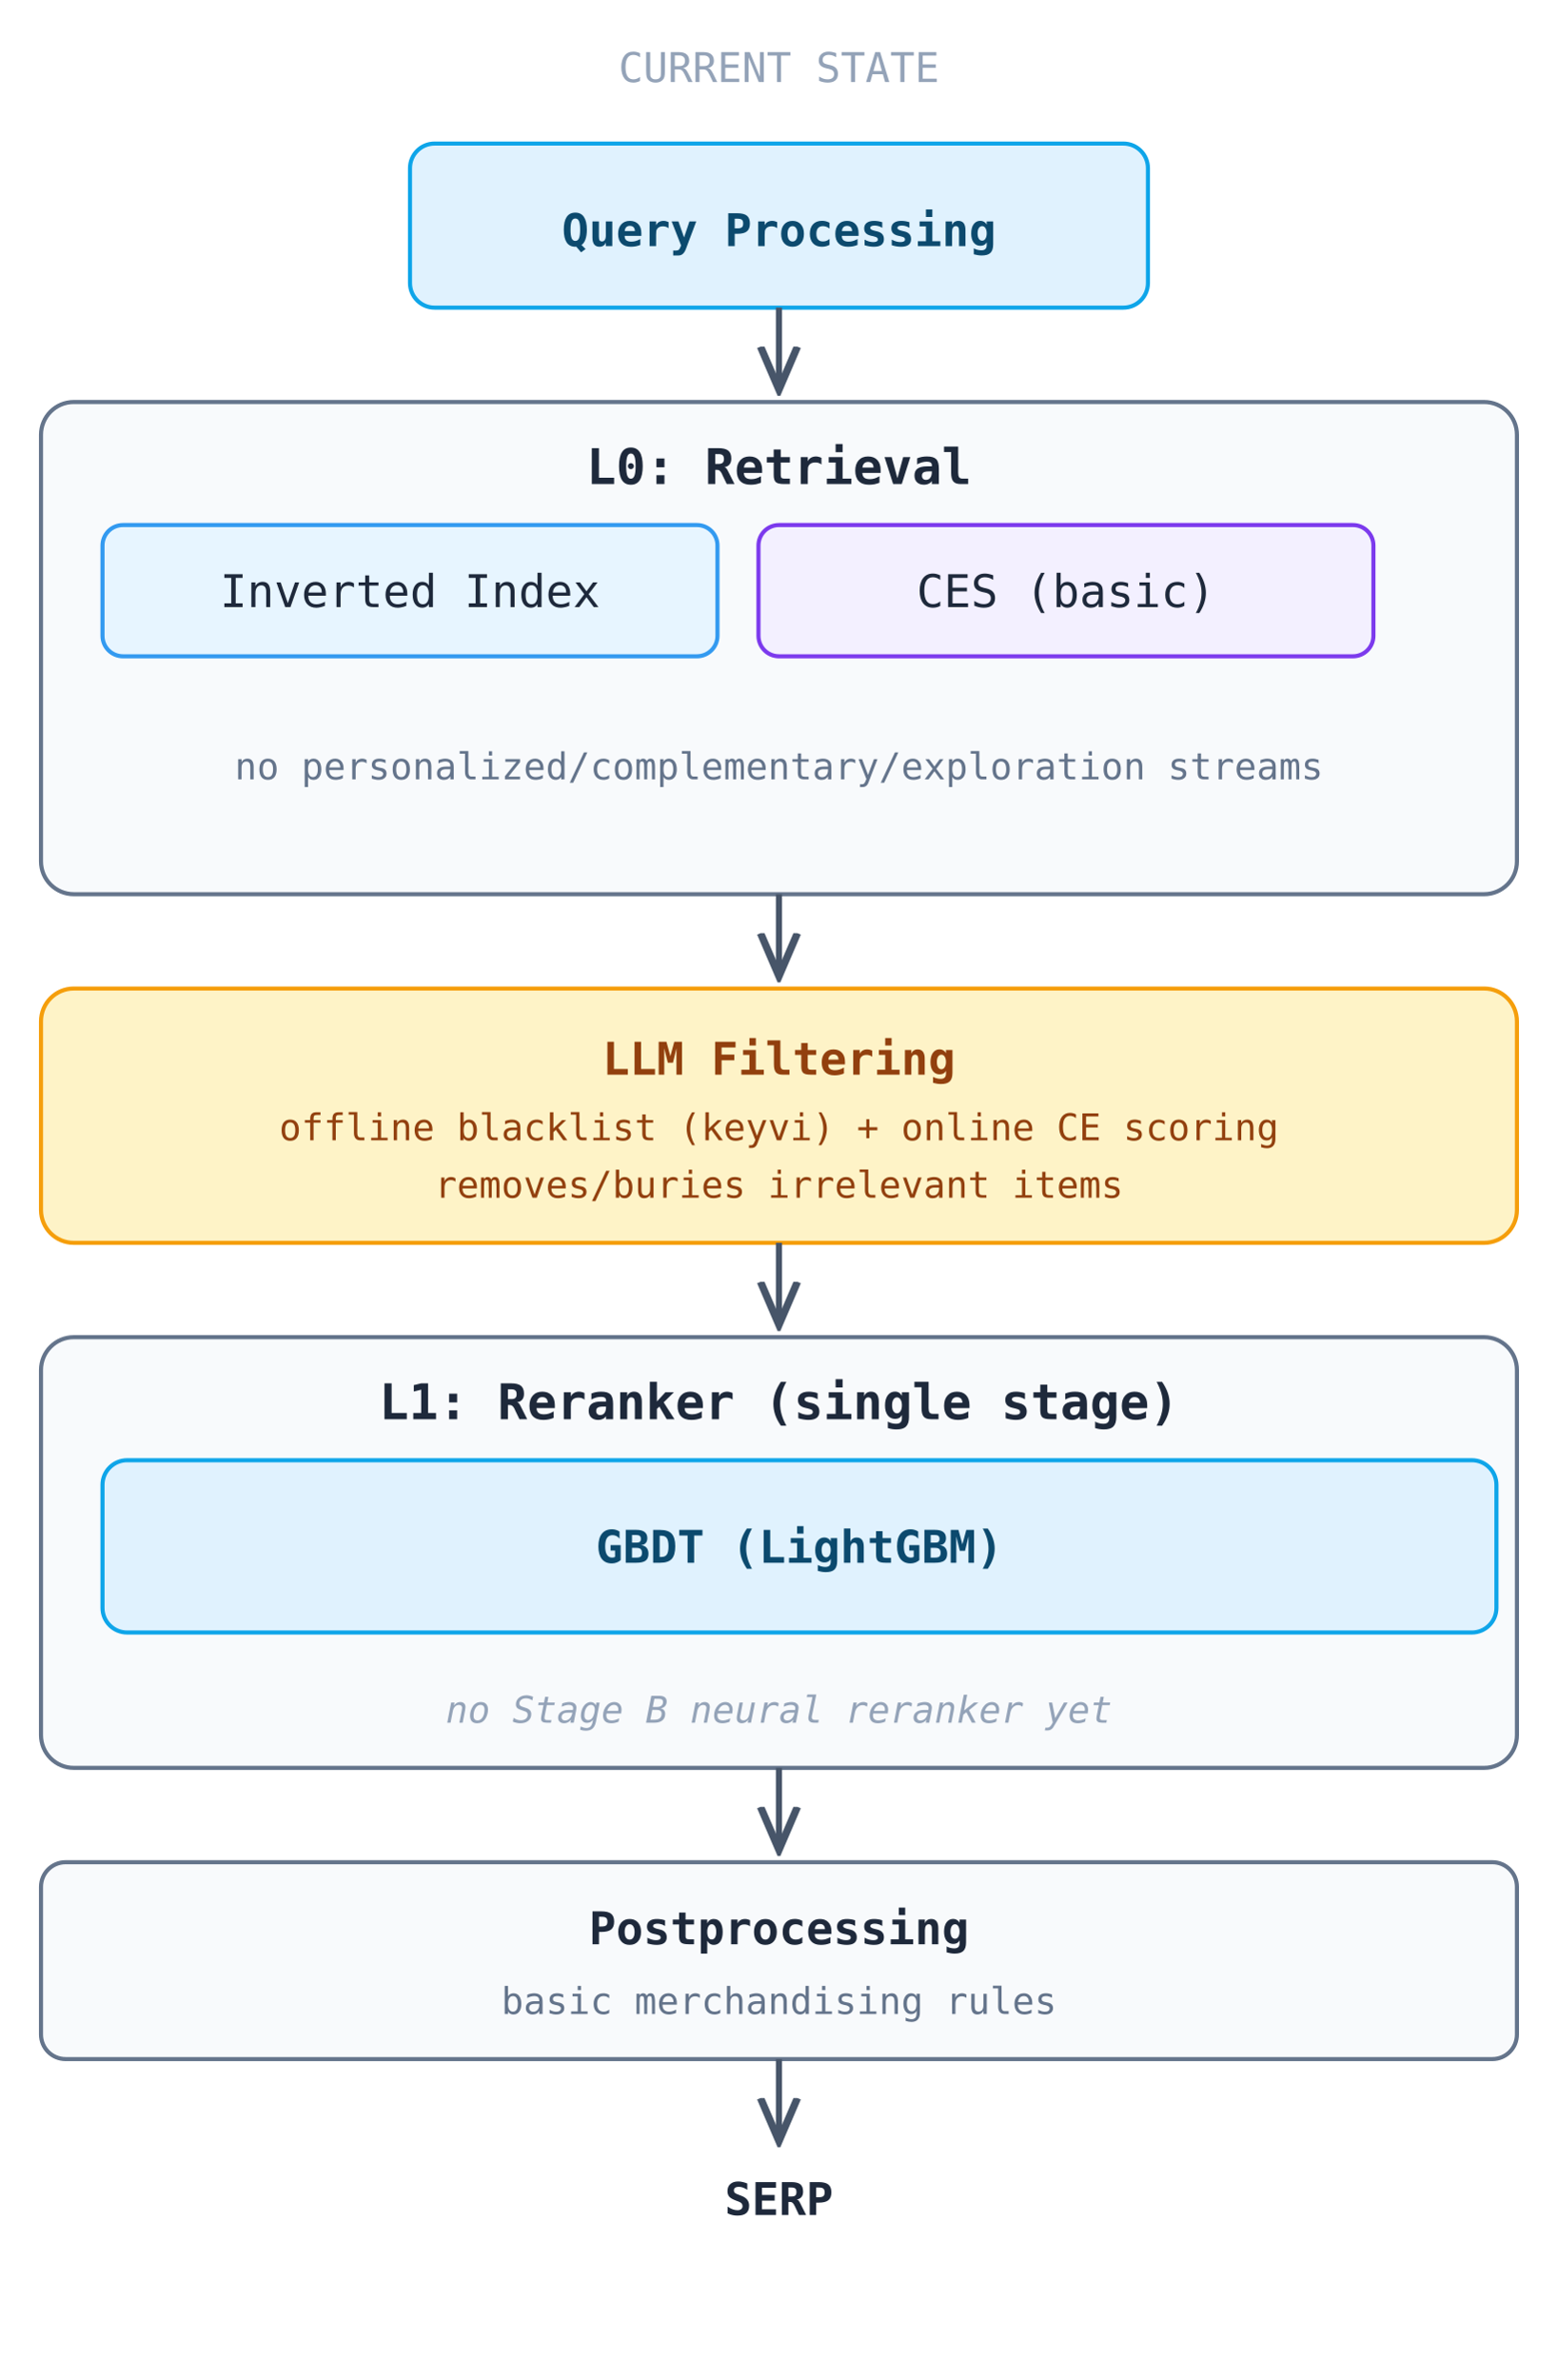
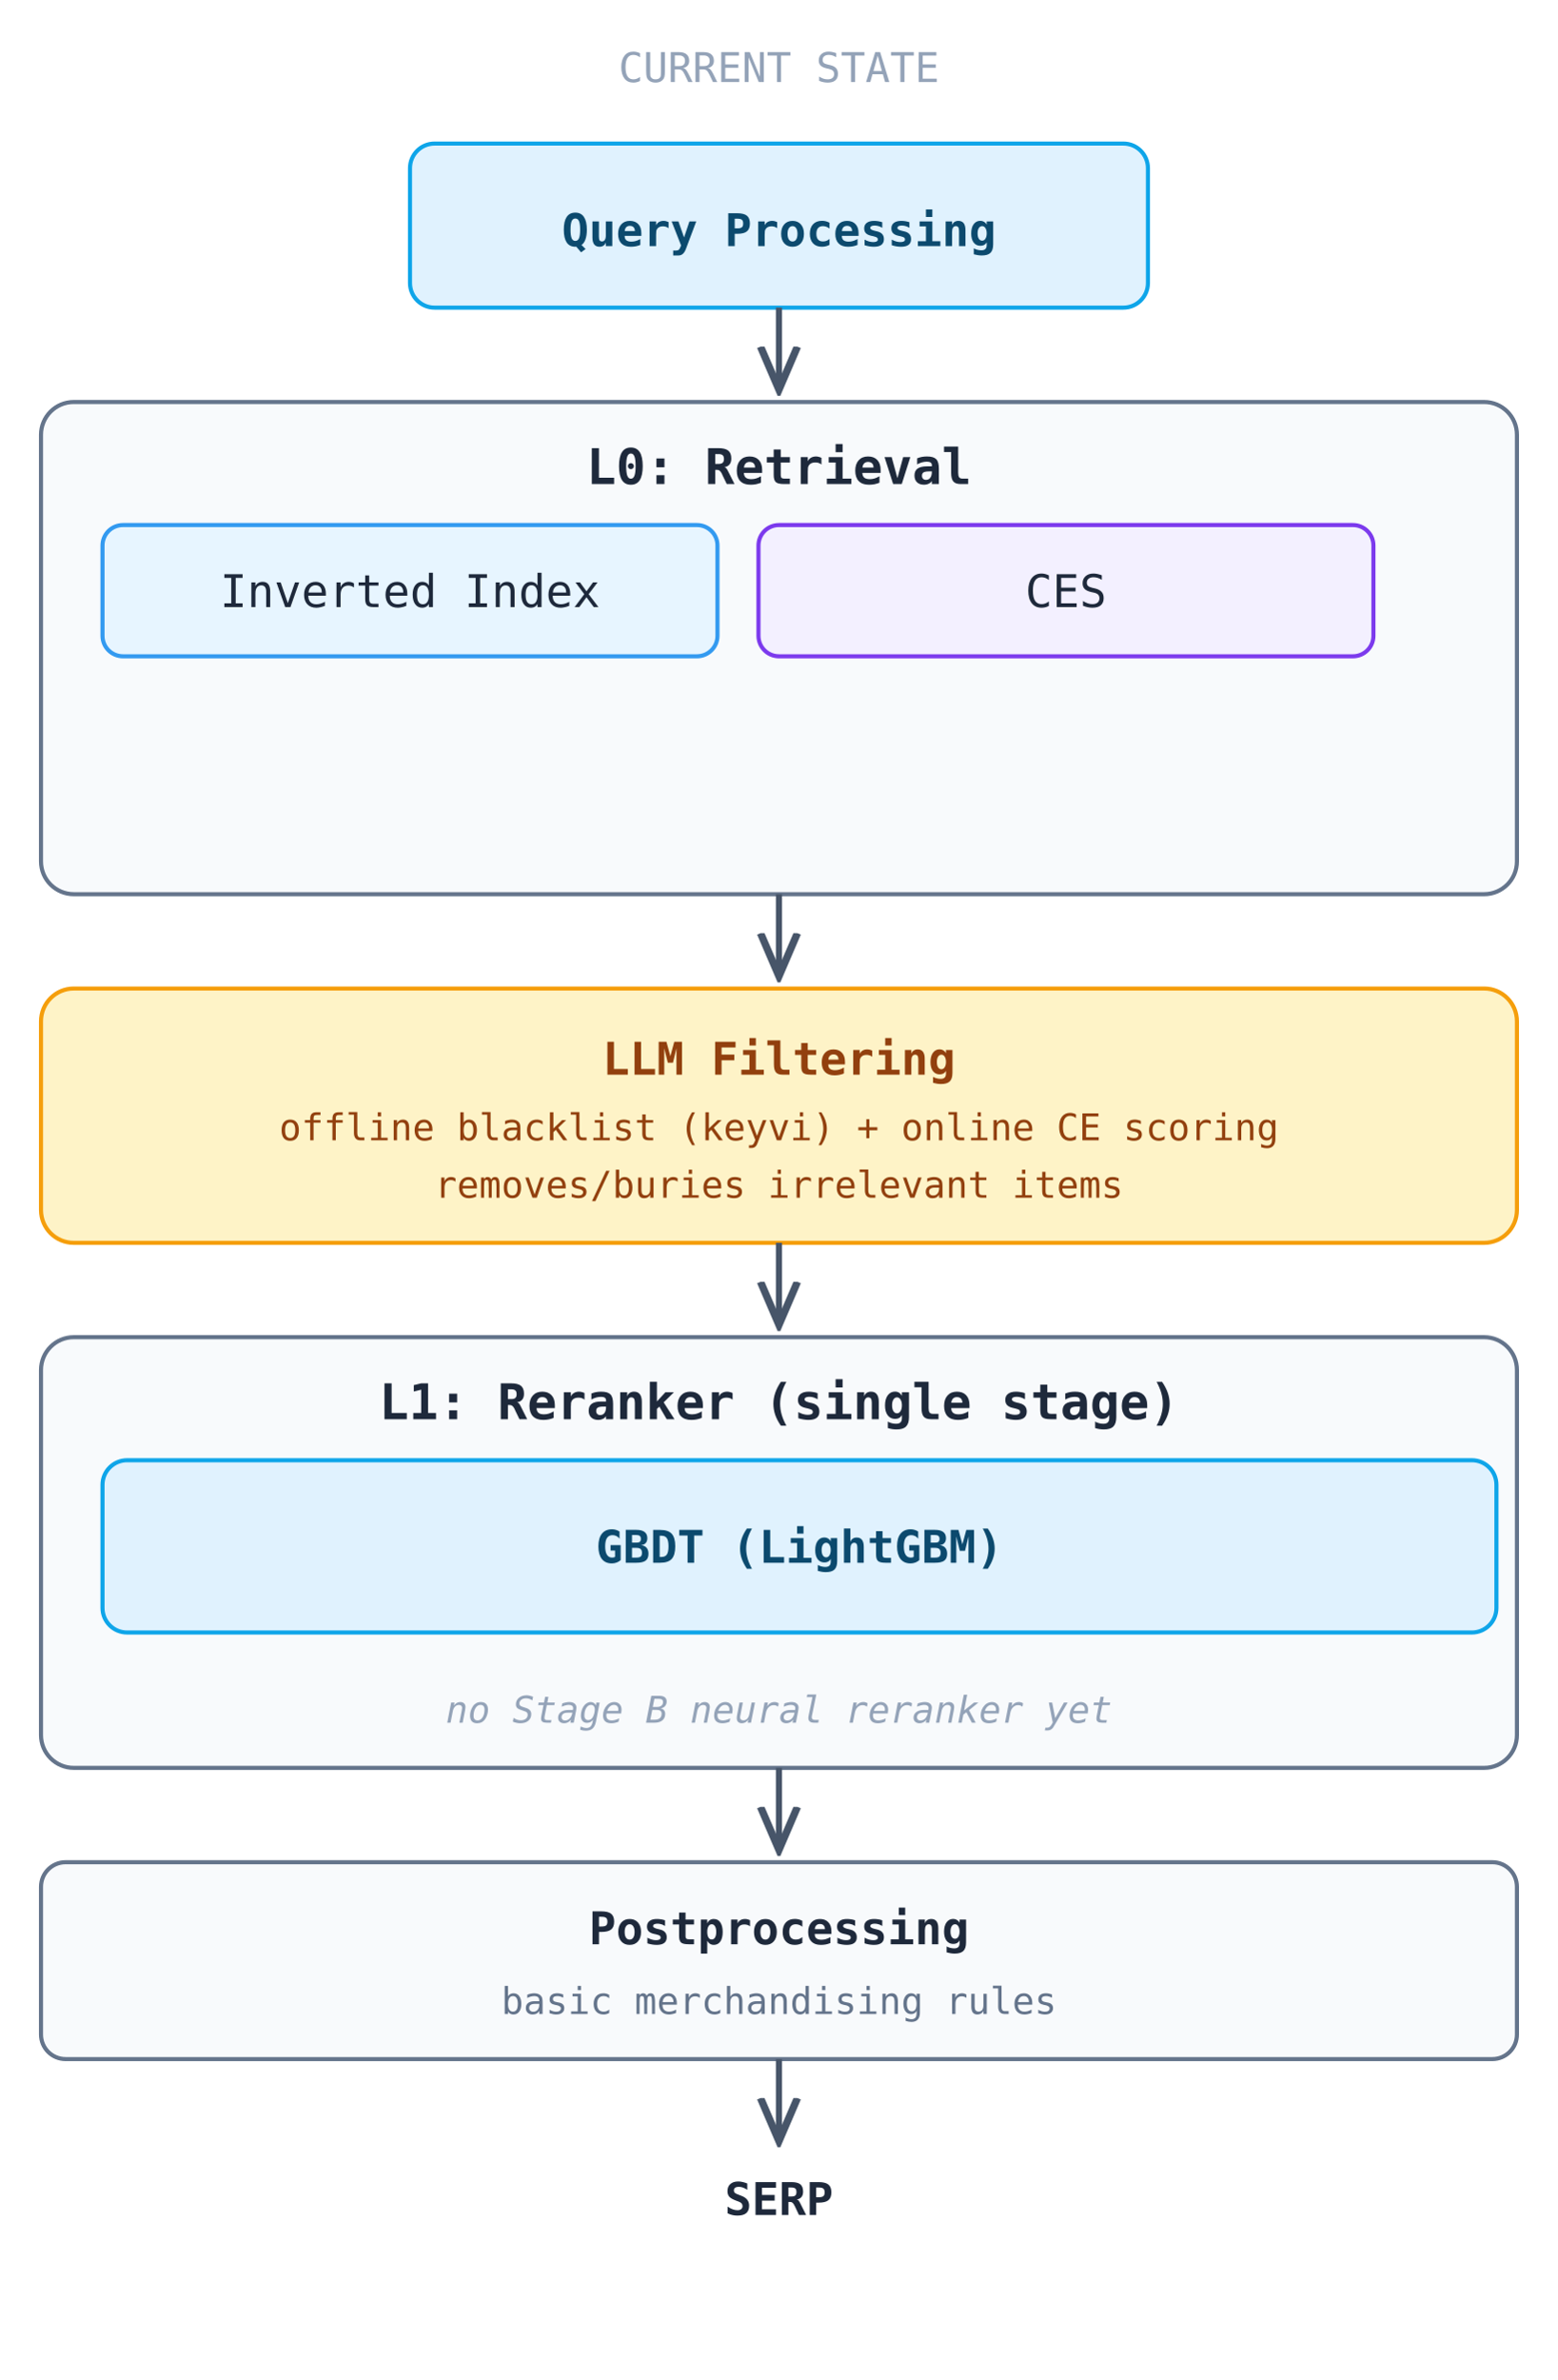
<svg xmlns="http://www.w3.org/2000/svg" viewBox="0 0 380 580" font-family="monospace" font-size="12">
  <defs>
    <marker id="c" markerWidth="8" markerHeight="8" refX="7" refY="4" orient="auto">
      <path d="M0,1 L7,4 L0,7" fill="none" stroke="#475569" stroke-width="1.2" />
    </marker>
  </defs>
  <text x="190" y="20" text-anchor="middle" fill="#94a3b8" font-size="10">CURRENT STATE</text>
  <g data-click="qu" style="cursor:pointer">
    <rect x="100" y="35" width="180" height="40" rx="6" fill="#e0f2fe" stroke="#0ea5e9" />
    <text x="190" y="60" text-anchor="middle" fill="#0c4a6e" font-size="11" font-weight="bold">Query Processing</text>
  </g>
  <line x1="190" y1="75" x2="190" y2="95" stroke="#475569" stroke-width="1.5" marker-end="url(#c)" />
  <g data-click="l0" style="cursor:pointer">
    <rect x="10" y="98" width="360" height="120" rx="8" fill="#f8fafc" stroke="#64748b" />
    <text x="190" y="118" text-anchor="middle" fill="#1e293b" font-size="12" font-weight="bold">L0: Retrieval</text>
  </g>
  <g data-click="ii" style="cursor:pointer">
    <rect x="25" y="128" width="150" height="32" rx="5" fill="#e7f5ff" stroke="#339af0" />
    <text x="100" y="148" text-anchor="middle" fill="#1e293b" font-size="11">Inverted Index</text>
  </g>
  <g data-click="ces" style="cursor:pointer">
    <rect x="185" y="128" width="150" height="32" rx="5" fill="#f3f0ff" stroke="#7c3aed" />
-     <text x="260" y="148" text-anchor="middle" fill="#1e293b" font-size="11">CES (basic)</text>
+     <text x="260" y="148" text-anchor="middle" fill="#1e293b" font-size="11">CES</text>
  </g>
-   <text x="190" y="190" text-anchor="middle" fill="#64748b" font-size="9">no personalized/complementary/exploration streams</text>
  <line x1="190" y1="218" x2="190" y2="238" stroke="#475569" stroke-width="1.5" marker-end="url(#c)" />
  <g data-click="llm_filtering" style="cursor:pointer">
    <rect x="10" y="241" width="360" height="62" rx="8" fill="#fef3c7" stroke="#f59e0b" />
    <text x="190" y="262" text-anchor="middle" fill="#92400e" font-size="11" font-weight="bold">LLM Filtering</text>
    <text x="190" y="278" text-anchor="middle" fill="#92400e" font-size="9">offline blacklist (keyvi) + online CE scoring</text>
    <text x="190" y="292" text-anchor="middle" fill="#92400e" font-size="9">removes/buries irrelevant items</text>
  </g>
  <line x1="190" y1="303" x2="190" y2="323" stroke="#475569" stroke-width="1.5" marker-end="url(#c)" />
  <g data-click="l1_overview" style="cursor:pointer">
    <rect x="10" y="326" width="360" height="105" rx="8" fill="#f8fafc" stroke="#64748b" />
    <text x="190" y="346" text-anchor="middle" fill="#1e293b" font-size="12" font-weight="bold">L1: Reranker (single stage)</text>
  </g>
  <g data-click="stageA" style="cursor:pointer">
    <rect x="25" y="356" width="340" height="42" rx="6" fill="#e0f2fe" stroke="#0ea5e9" />
    <text x="195" y="381" text-anchor="middle" fill="#0c4a6e" font-size="11" font-weight="bold">GBDT (LightGBM)</text>
  </g>
  <text x="190" y="420" text-anchor="middle" fill="#94a3b8" font-size="9" font-style="italic">no Stage B neural reranker yet</text>
  <line x1="190" y1="431" x2="190" y2="451" stroke="#475569" stroke-width="1.5" marker-end="url(#c)" />
  <g data-click="post" style="cursor:pointer">
    <rect x="10" y="454" width="360" height="48" rx="6" fill="#f8fafc" stroke="#64748b" />
    <text x="190" y="474" text-anchor="middle" fill="#1e293b" font-size="11" font-weight="bold">Postprocessing</text>
    <text x="190" y="491" text-anchor="middle" fill="#64748b" font-size="9">basic merchandising rules</text>
  </g>
  <line x1="190" y1="502" x2="190" y2="522" stroke="#475569" stroke-width="1.5" marker-end="url(#c)" />
  <text x="190" y="540" text-anchor="middle" fill="#1e293b" font-size="11" font-weight="bold">SERP</text>
</svg>
